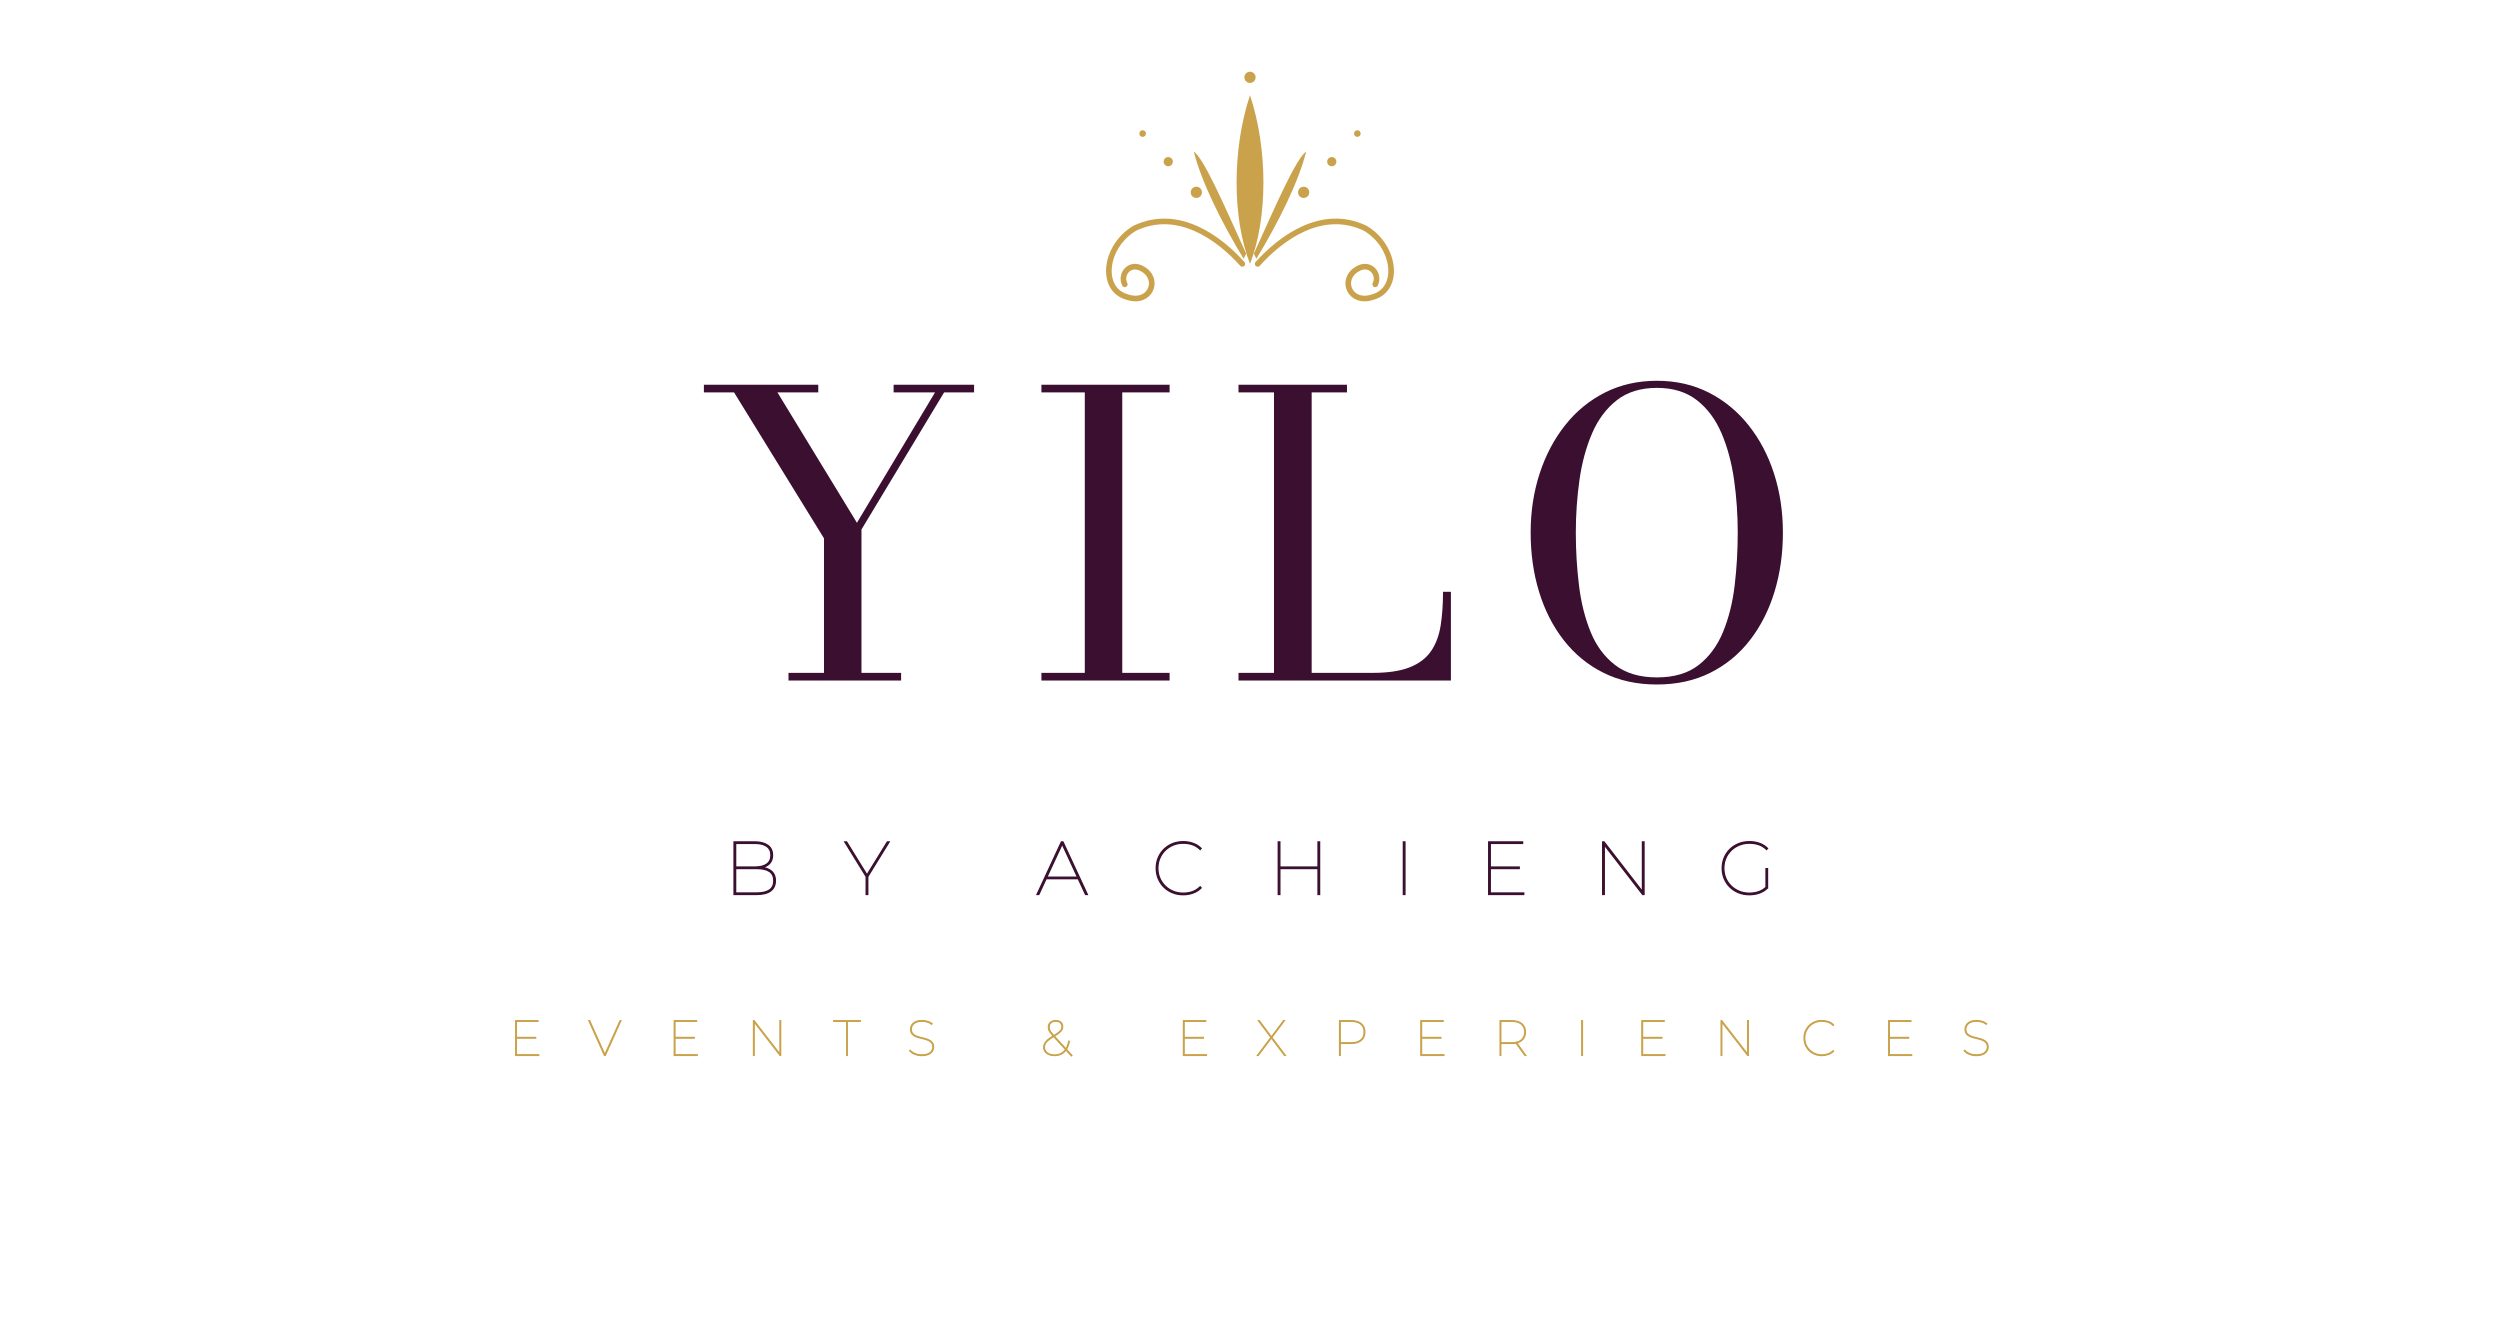
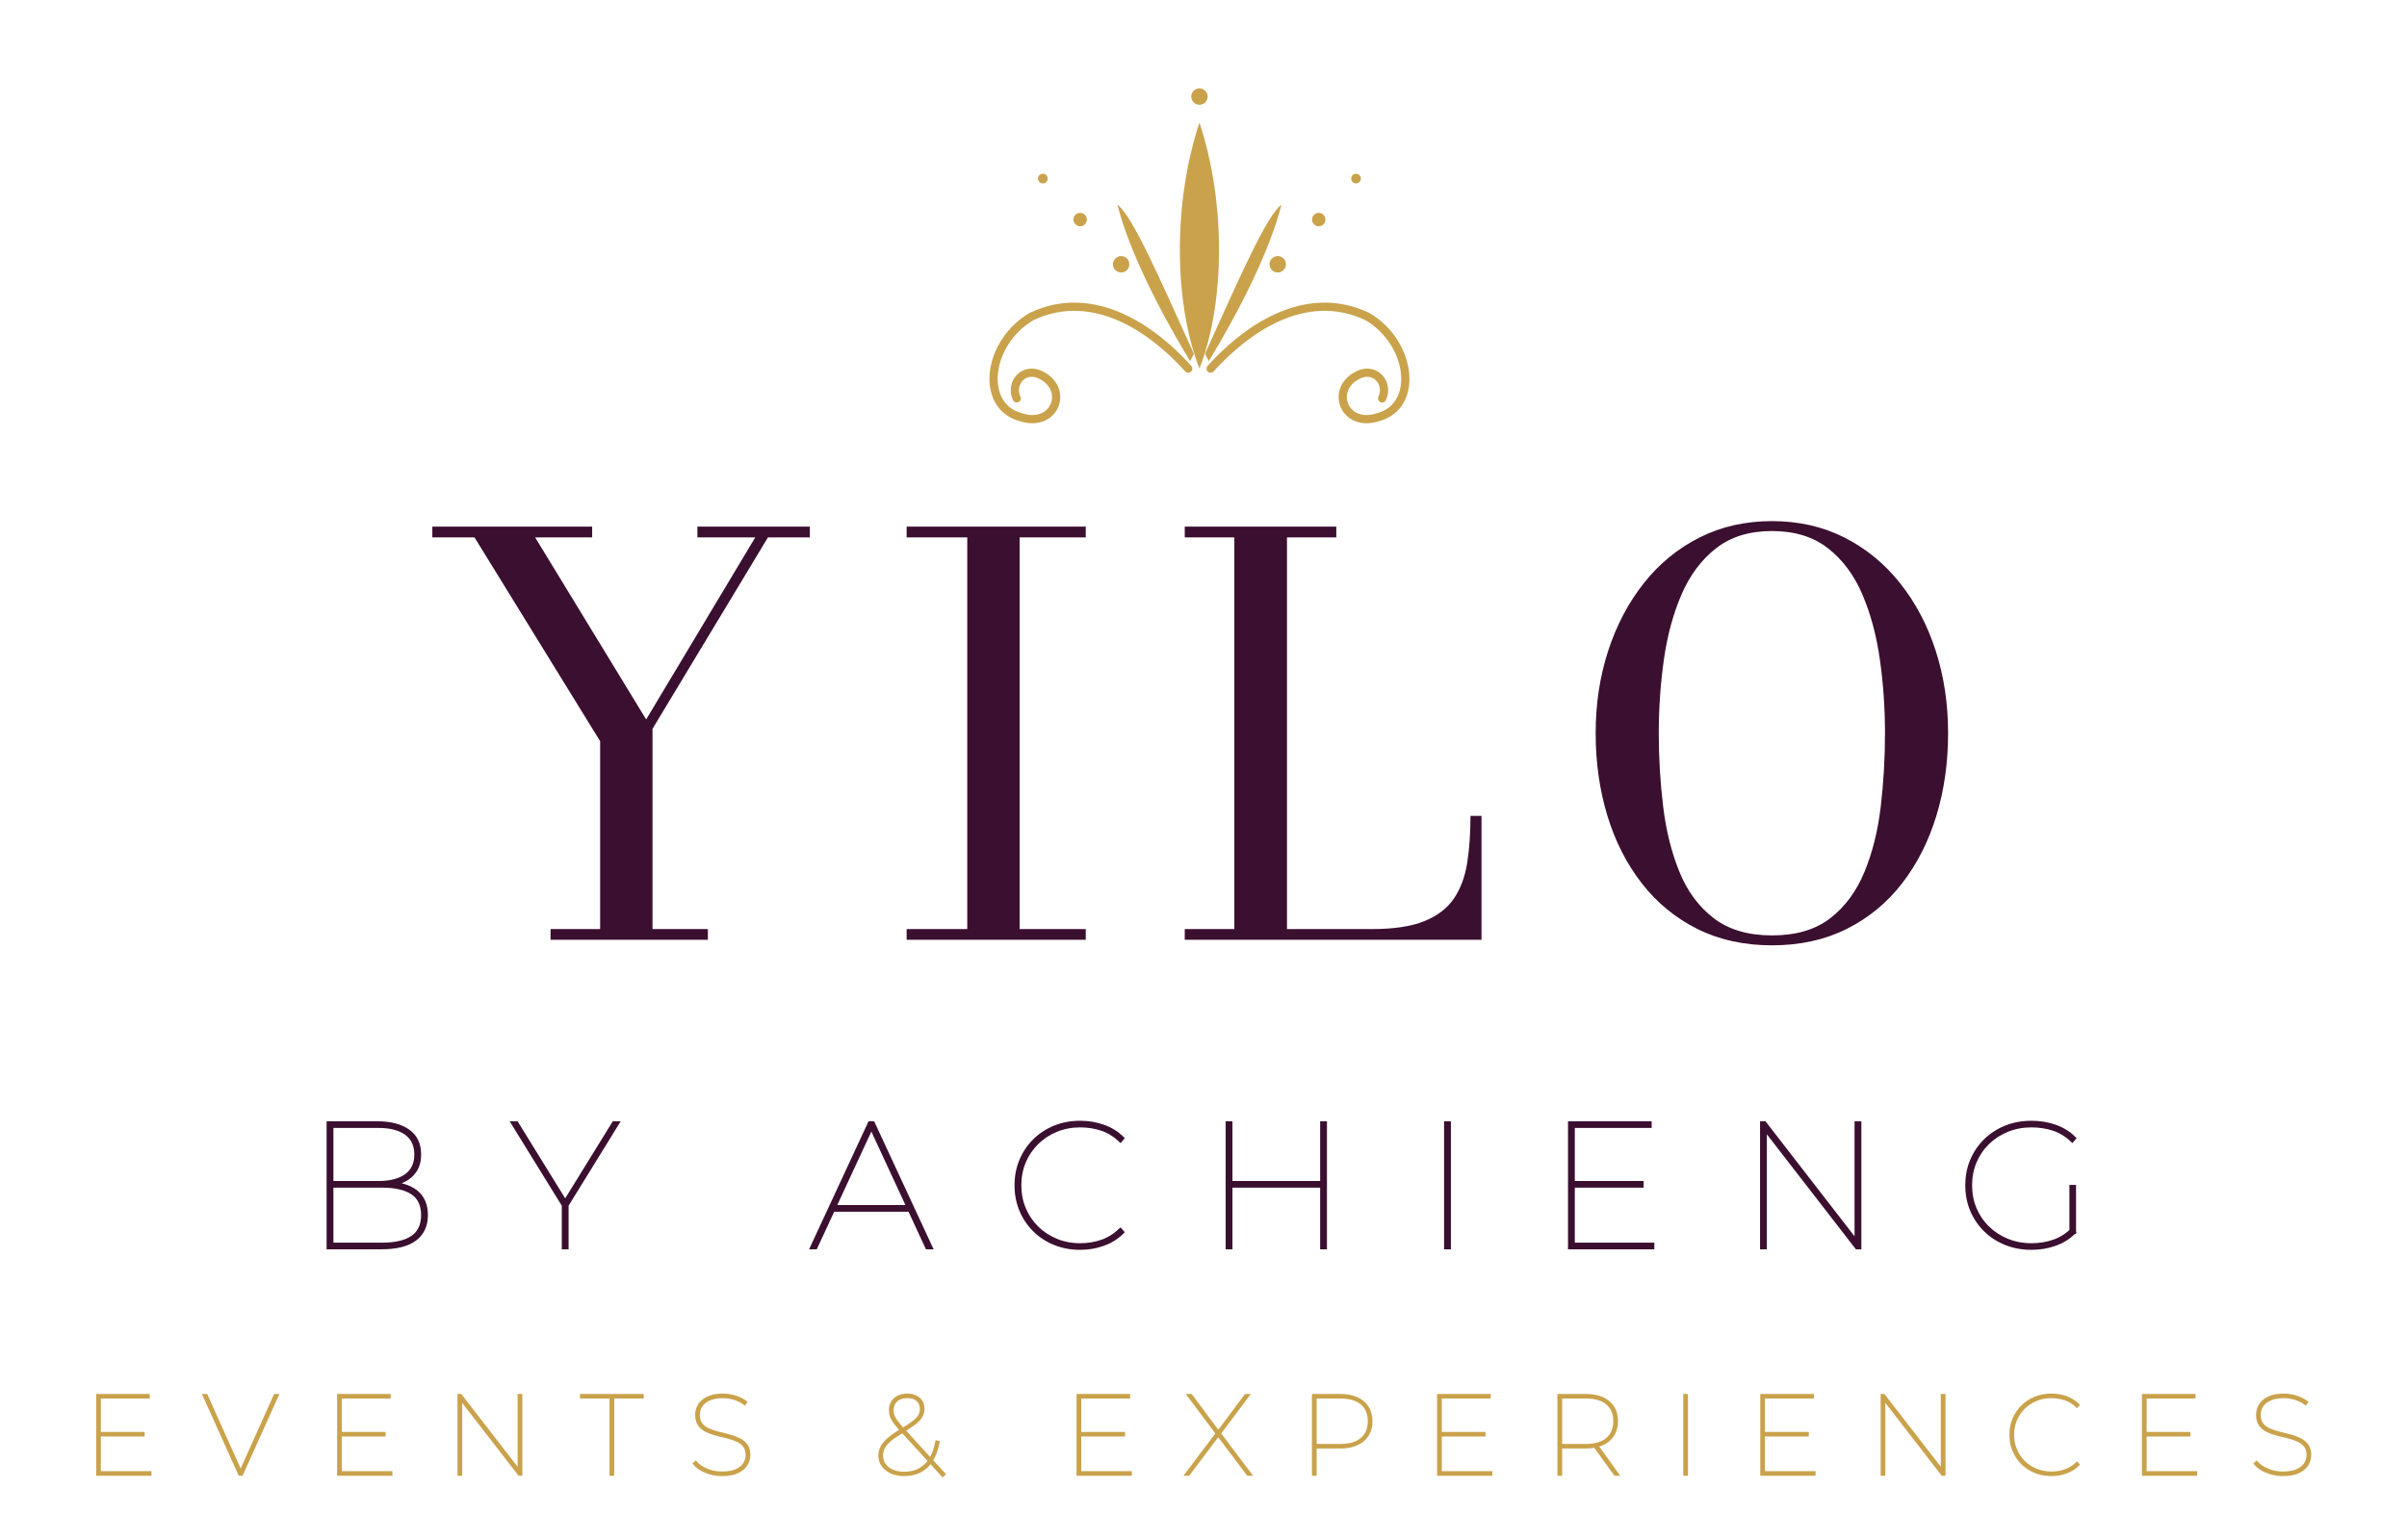
- <svg xmlns="http://www.w3.org/2000/svg" viewBox="0 0 900 480">
-   <g transform="translate(450.0, 95) scale(0.92)">
+ <svg xmlns="http://www.w3.org/2000/svg" viewBox="154 4 594 380">
+   <g transform="translate(450, 95) scale(0.92)">
    <path d="M 0 0 C -7 -18, -7 -45, 0 -66 C 7 -45, 7 -18, 0 0 Z" fill="#C9A24B" />
    <circle cx="0" cy="-73" r="2.2" fill="#C9A24B" />
    <path d="M -2.5 -2 C -11 -16, -19 -32, -22 -44 C -18 -41, -11 -25, -1.5 -4 Z" fill="#C9A24B" />
    <path d="M 2.5 -2 C 11 -16, 19 -32, 22 -44 C 18 -41, 11 -25, 1.5 -4 Z" fill="#C9A24B" />
    <circle cx="-21" cy="-28" r="2.2" fill="#C9A24B" />
    <circle cx="-32" cy="-40" r="1.8" fill="#C9A24B" />
    <circle cx="-42" cy="-51" r="1.3" fill="#C9A24B" />
    <circle cx="21" cy="-28" r="2.2" fill="#C9A24B" />
    <circle cx="32" cy="-40" r="1.8" fill="#C9A24B" />
    <circle cx="42" cy="-51" r="1.3" fill="#C9A24B" />
    <path d="M -3 0 C -12 -10, -28 -22, -45 -14 C -57 -7, -59 10, -48 13 C -39 16, -35 6, -42 2 C -47 -1, -51 4, -49 8" fill="none" stroke="#C9A24B" stroke-width="2.2" stroke-linecap="round" stroke-linejoin="round" />
    <path d="M 3 0 C 12 -10, 28 -22, 45 -14 C 57 -7, 59 10, 48 13 C 39 16, 35 6, 42 2 C 47 -1, 51 4, 49 8" fill="none" stroke="#C9A24B" stroke-width="2.2" stroke-linecap="round" stroke-linejoin="round" />
  </g>
-   <path d="M283.858 245.0V242.231H296.638V193.809L264.262 141.269H253.399V138.5H294.579V141.269H279.882L308.495 188.2L336.611 141.269H321.701V138.5H350.669V141.269H339.877L310.128 190.614V242.231H324.399V245.0Z M374.905 245.0V242.231H390.525V141.269H374.905V138.5H421.055V141.269H404.015V242.231H421.055V245.0Z M445.859 245.0V242.231H458.639V141.269H445.859V138.5H484.909V141.269H472.2V242.231H494.139Q502.517 242.231 507.558 240.207Q512.599 238.184 515.19 234.385Q517.782 230.587 518.634 225.191Q519.486 219.795 519.486 213.05H522.326V245.0Z M596.475 246.42Q585.683 246.42 577.234 242.195Q568.785 237.971 562.928 230.445Q557.07 222.919 554.053 213.014Q551.035 203.11 551.035 191.75Q551.035 180.39 554.265 170.486Q557.496 160.581 563.46 153.055Q569.424 145.529 577.802 141.305Q586.18 137.08 596.475 137.08Q606.77 137.08 615.112 141.305Q623.455 145.529 629.454 153.055Q635.454 160.581 638.649 170.486Q641.844 180.39 641.844 191.75Q641.844 203.11 638.827 213.014Q635.809 222.919 629.987 230.445Q624.165 237.971 615.716 242.195Q607.267 246.42 596.475 246.42ZM596.475 243.864Q605.776 243.864 611.491 239.427Q617.207 234.989 620.295 227.499Q623.384 220.008 624.485 210.707Q625.585 201.406 625.585 191.75Q625.585 182.094 624.272 172.793Q622.958 163.492 619.763 156.002Q616.568 148.511 610.888 144.074Q605.208 139.636 596.475 139.636Q587.742 139.636 582.062 144.074Q576.382 148.511 573.151 156.002Q569.921 163.492 568.608 172.793Q567.294 182.094 567.294 191.75Q567.294 201.406 568.43 210.707Q569.566 220.008 572.619 227.499Q575.672 234.989 581.458 239.427Q587.245 243.864 596.475 243.864Z" fill="#3B0F2F" />
-   <path d="M264.272 322.0V303.1H271.751Q274.667 303.1 276.381 304.302Q278.096 305.503 278.096 307.879Q278.096 309.445 277.34 310.485Q276.584 311.524 275.234 312.037Q273.884 312.55 272.129 312.55L272.588 312.199Q274.775 312.199 276.219 312.752Q277.664 313.306 278.393 314.386Q279.122 315.466 279.122 317.059Q279.122 319.435 277.434 320.717Q275.747 322.0 272.291 322.0ZM264.812 321.487H272.399Q275.423 321.487 277.002 320.421Q278.582 319.354 278.582 317.059Q278.582 314.764 277.002 313.711Q275.423 312.658 272.399 312.658H264.677V312.145H271.859Q274.559 312.145 276.057 311.065Q277.556 309.985 277.556 307.879Q277.556 305.773 276.057 304.693Q274.559 303.613 271.859 303.613H264.812Z M311.842 322.0V315.385L311.977 315.79L304.147 303.1H304.768L312.22 315.169H312.004L319.456 303.1H320.077L312.247 315.79L312.382 315.385V322.0Z M373.34 322.0 382.115 303.1H382.655L391.43 322.0H390.809L382.25 303.532H382.52L373.961 322.0ZM376.229 316.303 376.499 315.79H388.244L388.514 316.303Z M425.959 322.081Q423.88 322.081 422.111 321.365Q420.343 320.65 419.033 319.354Q417.724 318.058 416.995 316.33Q416.266 314.602 416.266 312.55Q416.266 310.498 416.995 308.77Q417.724 307.042 419.033 305.746Q420.343 304.45 422.111 303.735Q423.88 303.019 425.959 303.019Q427.822 303.019 429.496 303.613Q431.17 304.207 432.385 305.422L432.061 305.8Q430.765 304.558 429.226 304.045Q427.687 303.532 425.959 303.532Q424.015 303.532 422.341 304.221Q420.667 304.909 419.425 306.137Q418.183 307.366 417.494 309Q416.806 310.633 416.806 312.55Q416.806 314.467 417.494 316.101Q418.183 317.734 419.425 318.962Q420.667 320.191 422.341 320.88Q424.015 321.568 425.959 321.568Q427.687 321.568 429.226 321.041Q430.765 320.515 432.061 319.273L432.385 319.651Q431.17 320.866 429.496 321.474Q427.822 322.081 425.959 322.081Z M474.501 322.0V303.1H475.041V322.0ZM460.191 322.0V303.1H460.731V322.0ZM460.596 312.658V312.145H474.636V312.658Z M505.223 322.0V303.1H505.763V322.0Z M535.945 322.0V303.1H548.122V303.613H536.485V321.487H548.527V322.0ZM536.35 312.658V312.145H546.907V312.658Z M576.981 322.0V303.1H577.44L591.588 321.379H591.291V303.1H591.831V322.0H591.372L577.224 303.721H577.521V322.0Z M629.789 322.081Q627.683 322.081 625.901 321.365Q624.119 320.65 622.796 319.354Q621.473 318.058 620.744 316.33Q620.015 314.602 620.015 312.55Q620.015 310.498 620.744 308.77Q621.473 307.042 622.796 305.746Q624.119 304.45 625.901 303.735Q627.683 303.019 629.789 303.019Q631.706 303.019 633.393 303.613Q635.081 304.207 636.296 305.422L635.972 305.8Q634.676 304.558 633.123 304.045Q631.571 303.532 629.789 303.532Q627.818 303.532 626.13 304.221Q624.443 304.909 623.187 306.137Q621.932 307.366 621.243 309Q620.555 310.633 620.555 312.55Q620.555 314.467 621.243 316.101Q621.932 317.734 623.187 318.962Q624.443 320.191 626.13 320.88Q627.818 321.568 629.789 321.568Q631.571 321.568 633.15 321.028Q634.73 320.488 635.972 319.246L636.296 319.651Q635.081 320.866 633.393 321.474Q631.706 322.081 629.789 322.081ZM636.296 319.651 635.783 319.597V312.739H636.296Z" fill="#3B0F2F" stroke="#3B0F2F" stroke-width="0.5" />
-   <path d="M185.592 380.0V367.4H193.71V367.742H185.952V379.658H193.98V380.0ZM185.862 373.772V373.43H192.9V373.772Z M217.572 380.0 211.902 367.4H212.316L217.842 379.712H217.662L223.188 367.4H223.602L217.932 380.0Z M242.676 380.0V367.4H250.794V367.742H243.036V379.658H251.064V380.0ZM242.946 373.772V373.43H249.984V373.772Z M271.2 380.0V367.4H271.506L280.938 379.586H280.74V367.4H281.1V380.0H280.794L271.362 367.814H271.56V380.0Z M304.746 380.0V367.742H300.066V367.4H309.786V367.742H305.106V380.0Z M331.83 380.054Q330.462 380.054 329.247 379.55Q328.032 379.046 327.402 378.272L327.654 378.038Q328.248 378.74 329.373 379.226Q330.498 379.712 331.812 379.712Q333.18 379.712 334.053 379.334Q334.926 378.956 335.349 378.317Q335.772 377.678 335.772 376.904Q335.772 376.004 335.34 375.455Q334.908 374.906 334.188 374.591Q333.468 374.276 332.622 374.069Q331.776 373.862 330.921 373.646Q330.066 373.43 329.346 373.079Q328.626 372.728 328.194 372.116Q327.762 371.504 327.762 370.514Q327.762 369.686 328.203 368.966Q328.644 368.246 329.571 367.796Q330.498 367.346 331.974 367.346Q332.982 367.346 333.963 367.661Q334.944 367.976 335.628 368.498L335.43 368.786Q334.674 368.228 333.756 367.958Q332.838 367.688 331.992 367.688Q330.678 367.688 329.814 368.075Q328.95 368.462 328.536 369.101Q328.122 369.74 328.122 370.532Q328.122 371.45 328.554 371.999Q328.986 372.548 329.706 372.863Q330.426 373.178 331.281 373.385Q332.136 373.592 332.982 373.817Q333.828 374.042 334.548 374.393Q335.268 374.744 335.7 375.338Q336.132 375.932 336.132 376.904Q336.132 377.732 335.682 378.452Q335.232 379.172 334.278 379.613Q333.324 380.054 331.83 380.054Z M385.692 380.18 378.942 372.8Q378.312 372.098 377.961 371.603Q377.61 371.108 377.484 370.676Q377.358 370.244 377.358 369.776Q377.358 369.038 377.691 368.498Q378.024 367.958 378.636 367.652Q379.248 367.346 380.076 367.346Q380.85 367.346 381.417 367.616Q381.984 367.886 382.299 368.39Q382.614 368.894 382.614 369.596Q382.614 370.226 382.317 370.757Q382.02 371.288 381.309 371.855Q380.598 372.422 379.356 373.178Q378.078 373.952 377.349 374.564Q376.62 375.176 376.332 375.743Q376.044 376.31 376.044 376.976Q376.044 377.804 376.494 378.434Q376.944 379.064 377.745 379.406Q378.546 379.748 379.59 379.748Q380.94 379.748 381.975 379.208Q383.01 378.668 383.703 377.57Q384.396 376.472 384.72 374.78L385.026 374.852Q384.684 376.634 383.946 377.786Q383.208 378.938 382.11 379.496Q381.012 380.054 379.59 380.054Q378.456 380.054 377.574 379.667Q376.692 379.28 376.188 378.596Q375.684 377.912 375.684 376.976Q375.684 376.274 376.008 375.644Q376.332 375.014 377.079 374.357Q377.826 373.7 379.122 372.926Q380.328 372.206 381.012 371.684Q381.696 371.162 381.984 370.676Q382.272 370.19 382.272 369.596Q382.272 368.732 381.705 368.21Q381.138 367.688 380.076 367.688Q378.96 367.688 378.339 368.264Q377.718 368.84 377.718 369.776Q377.718 370.208 377.844 370.604Q377.97 371.0 378.312 371.477Q378.654 371.954 379.266 372.638L385.962 379.946Z M425.982 380.0V367.4H434.1V367.742H426.342V379.658H434.37V380.0ZM426.252 373.772V373.43H433.29V373.772Z M452.562 380.0 457.584 373.34V373.628L452.922 367.4H453.372L457.764 373.286H457.656L462.048 367.4H462.48L457.872 373.556V373.412L462.84 380.0H462.39L457.638 373.682H457.746L452.994 380.0Z M482.184 380.0V367.4H486.45Q487.998 367.4 489.105 367.895Q490.212 368.39 490.806 369.308Q491.4 370.226 491.4 371.54Q491.4 372.836 490.806 373.763Q490.212 374.69 489.105 375.185Q487.998 375.68 486.45 375.68H482.382L482.544 375.518V380.0ZM482.544 375.482 482.382 375.338H486.486Q488.7 375.338 489.87 374.339Q491.04 373.34 491.04 371.54Q491.04 369.722 489.87 368.732Q488.7 367.742 486.486 367.742H482.382L482.544 367.598Z M511.464 380.0V367.4H519.582V367.742H511.824V379.658H519.852V380.0ZM511.734 373.772V373.43H518.772V373.772Z M539.988 380.0V367.4H544.254Q546.576 367.4 547.89 368.489Q549.204 369.578 549.204 371.54Q549.204 372.836 548.61 373.763Q548.016 374.69 546.909 375.185Q545.802 375.68 544.254 375.68H540.186L540.348 375.518V380.0ZM548.934 380.0 545.64 375.428H546.09L549.384 380.0ZM540.348 375.482 540.186 375.338H544.29Q546.504 375.338 547.674 374.339Q548.844 373.34 548.844 371.54Q548.844 369.722 547.674 368.732Q546.504 367.742 544.29 367.742H540.186L540.348 367.598Z M569.376 380.0V367.4H569.736V380.0Z M591.024 380.0V367.4H599.142V367.742H591.384V379.658H599.412V380.0ZM591.294 373.772V373.43H598.332V373.772Z M619.548 380.0V367.4H619.854L629.286 379.586H629.088V367.4H629.448V380.0H629.142L619.71 367.814H619.908V380.0Z M655.866 380.054Q654.48 380.054 653.301 379.577Q652.122 379.1 651.249 378.236Q650.376 377.372 649.89 376.22Q649.404 375.068 649.404 373.7Q649.404 372.332 649.89 371.18Q650.376 370.028 651.249 369.164Q652.122 368.3 653.301 367.823Q654.48 367.346 655.866 367.346Q657.108 367.346 658.224 367.742Q659.34 368.138 660.15 368.948L659.934 369.2Q659.07 368.372 658.044 368.03Q657.018 367.688 655.866 367.688Q654.57 367.688 653.454 368.147Q652.338 368.606 651.51 369.425Q650.682 370.244 650.223 371.333Q649.764 372.422 649.764 373.7Q649.764 374.978 650.223 376.067Q650.682 377.156 651.51 377.975Q652.338 378.794 653.454 379.253Q654.57 379.712 655.866 379.712Q657.018 379.712 658.044 379.361Q659.07 379.01 659.934 378.182L660.15 378.434Q659.34 379.244 658.224 379.649Q657.108 380.054 655.866 380.054Z M679.854 380.0V367.4H687.972V367.742H680.214V379.658H688.242V380.0ZM680.124 373.772V373.43H687.162V373.772Z M711.456 380.054Q710.088 380.054 708.873 379.55Q707.658 379.046 707.028 378.272L707.28 378.038Q707.874 378.74 708.999 379.226Q710.124 379.712 711.438 379.712Q712.806 379.712 713.679 379.334Q714.552 378.956 714.975 378.317Q715.398 377.678 715.398 376.904Q715.398 376.004 714.966 375.455Q714.534 374.906 713.814 374.591Q713.094 374.276 712.248 374.069Q711.402 373.862 710.547 373.646Q709.692 373.43 708.972 373.079Q708.252 372.728 707.82 372.116Q707.388 371.504 707.388 370.514Q707.388 369.686 707.829 368.966Q708.27 368.246 709.197 367.796Q710.124 367.346 711.6 367.346Q712.608 367.346 713.589 367.661Q714.57 367.976 715.254 368.498L715.056 368.786Q714.3 368.228 713.382 367.958Q712.464 367.688 711.618 367.688Q710.304 367.688 709.44 368.075Q708.576 368.462 708.162 369.101Q707.748 369.74 707.748 370.532Q707.748 371.45 708.18 371.999Q708.612 372.548 709.332 372.863Q710.052 373.178 710.907 373.385Q711.762 373.592 712.608 373.817Q713.454 374.042 714.174 374.393Q714.894 374.744 715.326 375.338Q715.758 375.932 715.758 376.904Q715.758 377.732 715.308 378.452Q714.858 379.172 713.904 379.613Q712.95 380.054 711.456 380.054Z" fill="#C9A24B" stroke="#C9A24B" stroke-width="0.35" />
+   <path d="M289.864 236.0V233.348H302.104V186.972L271.096 136.652H260.692V134.0H300.132V136.652H286.056L313.46 181.6L340.388 136.652H326.108V134.0H353.852V136.652H343.516L315.024 183.912V233.348H328.692V236.0Z M377.74 236.0V233.348H392.7V136.652H377.74V134.0H421.94V136.652H405.62V233.348H421.94V236.0Z M446.372 236.0V233.348H458.612V136.652H446.372V134.0H483.772V136.652H471.6V233.348H492.612Q500.636 233.348 505.464 231.41Q510.292 229.472 512.774 225.834Q515.256 222.196 516.072 217.028Q516.888 211.86 516.888 205.4H519.608V236.0Z M591.3 237.36Q580.964 237.36 572.872 233.314Q564.78 229.268 559.17 222.06Q553.56 214.852 550.67 205.366Q547.78 195.88 547.78 185.0Q547.78 174.12 550.874 164.634Q553.968 155.148 559.68 147.94Q565.392 140.732 573.416 136.686Q581.44 132.64 591.3 132.64Q601.16 132.64 609.15 136.686Q617.14 140.732 622.886 147.94Q628.632 155.148 631.692 164.634Q634.752 174.12 634.752 185.0Q634.752 195.88 631.862 205.366Q628.972 214.852 623.396 222.06Q617.82 229.268 609.728 233.314Q601.636 237.36 591.3 237.36ZM591.3 234.912Q600.208 234.912 605.682 230.662Q611.156 226.412 614.114 219.238Q617.072 212.064 618.126 203.156Q619.18 194.248 619.18 185.0Q619.18 175.752 617.922 166.844Q616.664 157.936 613.604 150.762Q610.544 143.588 605.104 139.338Q599.664 135.088 591.3 135.088Q582.936 135.088 577.496 139.338Q572.056 143.588 568.962 150.762Q565.868 157.936 564.61 166.844Q563.352 175.752 563.352 185.0Q563.352 194.248 564.44 203.156Q565.528 212.064 568.452 219.238Q571.376 226.412 576.918 230.662Q582.46 234.912 591.3 234.912Z" fill="#3B0F2F" />
+   <path d="M234.998 312.0V281.2H247.186Q251.938 281.2 254.732 283.158Q257.526 285.116 257.526 288.988Q257.526 291.54 256.294 293.234Q255.062 294.928 252.862 295.764Q250.662 296.6 247.802 296.6L248.55 296.028Q252.114 296.028 254.468 296.93Q256.822 297.832 258.01 299.592Q259.198 301.352 259.198 303.948Q259.198 307.82 256.448 309.91Q253.698 312.0 248.066 312.0ZM235.878 311.164H248.242Q253.17 311.164 255.744 309.426Q258.318 307.688 258.318 303.948Q258.318 300.208 255.744 298.492Q253.17 296.776 248.242 296.776H235.658V295.94H247.362Q251.762 295.94 254.204 294.18Q256.646 292.42 256.646 288.988Q256.646 285.556 254.204 283.796Q251.762 282.036 247.362 282.036H235.878Z M293.038 312.0V301.22L293.258 301.88L280.498 281.2H281.51L293.654 300.868H293.302L305.446 281.2H306.458L293.698 301.88L293.918 301.22V312.0Z M354.294 312.0 368.594 281.2H369.474L383.774 312.0H382.762L368.814 281.904H369.254L355.306 312.0ZM359.002 302.716 359.442 301.88H378.582L379.022 302.716Z M420.562 312.132Q417.174 312.132 414.292 310.966Q411.41 309.8 409.276 307.688Q407.142 305.576 405.954 302.76Q404.766 299.944 404.766 296.6Q404.766 293.256 405.954 290.44Q407.142 287.624 409.276 285.512Q411.41 283.4 414.292 282.234Q417.174 281.068 420.562 281.068Q423.598 281.068 426.326 282.036Q429.054 283.004 431.034 284.984L430.506 285.6Q428.394 283.576 425.886 282.74Q423.378 281.904 420.562 281.904Q417.394 281.904 414.666 283.026Q411.938 284.148 409.914 286.15Q407.89 288.152 406.768 290.814Q405.646 293.476 405.646 296.6Q405.646 299.724 406.768 302.386Q407.89 305.048 409.914 307.05Q411.938 309.052 414.666 310.174Q417.394 311.296 420.562 311.296Q423.378 311.296 425.886 310.438Q428.394 309.58 430.506 307.556L431.034 308.172Q429.054 310.152 426.326 311.142Q423.598 312.132 420.562 312.132Z M480.186 312.0V281.2H481.066V312.0ZM456.866 312.0V281.2H457.746V312.0ZM457.526 296.776V295.94H480.406V296.776Z M510.77 312.0V281.2H511.65V312.0Z M541.354 312.0V281.2H561.198V282.036H542.234V311.164H561.858V312.0ZM542.014 296.776V295.94H559.218V296.776Z M588.746 312.0V281.2H589.494L612.55 310.988H612.066V281.2H612.946V312.0H612.198L589.142 282.212H589.626V312.0Z M655.322 312.132Q651.89 312.132 648.986 310.966Q646.082 309.8 643.926 307.688Q641.77 305.576 640.582 302.76Q639.394 299.944 639.394 296.6Q639.394 293.256 640.582 290.44Q641.77 287.624 643.926 285.512Q646.082 283.4 648.986 282.234Q651.89 281.068 655.322 281.068Q658.446 281.068 661.196 282.036Q663.946 283.004 665.926 284.984L665.398 285.6Q663.286 283.576 660.756 282.74Q658.226 281.904 655.322 281.904Q652.11 281.904 649.36 283.026Q646.61 284.148 644.564 286.15Q642.518 288.152 641.396 290.814Q640.274 293.476 640.274 296.6Q640.274 299.724 641.396 302.386Q642.518 305.048 644.564 307.05Q646.61 309.052 649.36 310.174Q652.11 311.296 655.322 311.296Q658.226 311.296 660.8 310.416Q663.374 309.536 665.398 307.512L665.926 308.172Q663.946 310.152 661.196 311.142Q658.446 312.132 655.322 312.132ZM665.926 308.172 665.09 308.084V296.908H665.926Z" fill="#3B0F2F" stroke="#3B0F2F" stroke-width="0.8" />
+   <path d="M178.032 368.0V348.4H190.66V348.932H178.592V367.468H191.08V368.0ZM178.452 358.312V357.78H189.4V358.312Z M213.112 368.0 204.292 348.4H204.936L213.532 367.552H213.252L221.848 348.4H222.492L213.672 368.0Z M237.496 368.0V348.4H250.124V348.932H238.056V367.468H250.544V368.0ZM237.916 358.312V357.78H248.864V358.312Z M267.2 368.0V348.4H267.676L282.348 367.356H282.04V348.4H282.6V368.0H282.124L267.452 349.044H267.76V368.0Z M304.716 368.0V348.932H297.436V348.4H312.556V348.932H305.276V368.0Z M332.18 368.084Q330.052 368.084 328.162 367.3Q326.272 366.516 325.292 365.312L325.684 364.948Q326.608 366.04 328.358 366.796Q330.108 367.552 332.152 367.552Q334.28 367.552 335.638 366.964Q336.996 366.376 337.654 365.382Q338.312 364.388 338.312 363.184Q338.312 361.784 337.64 360.93Q336.968 360.076 335.848 359.586Q334.728 359.096 333.412 358.774Q332.096 358.452 330.766 358.116Q329.436 357.78 328.316 357.234Q327.196 356.688 326.524 355.736Q325.852 354.784 325.852 353.244Q325.852 351.956 326.538 350.836Q327.224 349.716 328.666 349.016Q330.108 348.316 332.404 348.316Q333.972 348.316 335.498 348.806Q337.024 349.296 338.088 350.108L337.78 350.556Q336.604 349.688 335.176 349.268Q333.748 348.848 332.432 348.848Q330.388 348.848 329.044 349.45Q327.7 350.052 327.056 351.046Q326.412 352.04 326.412 353.272Q326.412 354.7 327.084 355.554Q327.756 356.408 328.876 356.898Q329.996 357.388 331.326 357.71Q332.656 358.032 333.972 358.382Q335.288 358.732 336.408 359.278Q337.528 359.824 338.2 360.748Q338.872 361.672 338.872 363.184Q338.872 364.472 338.172 365.592Q337.472 366.712 335.988 367.398Q334.504 368.084 332.18 368.084Z M386.632 368.28 376.132 356.8Q375.152 355.708 374.606 354.938Q374.06 354.168 373.864 353.496Q373.668 352.824 373.668 352.096Q373.668 350.948 374.186 350.108Q374.704 349.268 375.656 348.792Q376.608 348.316 377.896 348.316Q379.1 348.316 379.982 348.736Q380.864 349.156 381.354 349.94Q381.844 350.724 381.844 351.816Q381.844 352.796 381.382 353.622Q380.92 354.448 379.814 355.33Q378.708 356.212 376.776 357.388Q374.788 358.592 373.654 359.544Q372.52 360.496 372.072 361.378Q371.624 362.26 371.624 363.296Q371.624 364.584 372.324 365.564Q373.024 366.544 374.27 367.076Q375.516 367.608 377.14 367.608Q379.24 367.608 380.85 366.768Q382.46 365.928 383.538 364.22Q384.616 362.512 385.12 359.88L385.596 359.992Q385.064 362.764 383.916 364.556Q382.768 366.348 381.06 367.216Q379.352 368.084 377.14 368.084Q375.376 368.084 374.004 367.482Q372.632 366.88 371.848 365.816Q371.064 364.752 371.064 363.296Q371.064 362.204 371.568 361.224Q372.072 360.244 373.234 359.222Q374.396 358.2 376.412 356.996Q378.288 355.876 379.352 355.064Q380.416 354.252 380.864 353.496Q381.312 352.74 381.312 351.816Q381.312 350.472 380.43 349.66Q379.548 348.848 377.896 348.848Q376.16 348.848 375.194 349.744Q374.228 350.64 374.228 352.096Q374.228 352.768 374.424 353.384Q374.62 354.0 375.152 354.742Q375.684 355.484 376.636 356.548L387.052 367.916Z M419.972 368.0V348.4H432.6V348.932H420.532V367.468H433.02V368.0ZM420.392 358.312V357.78H431.34V358.312Z M446.652 368.0 454.464 357.64V358.088L447.212 348.4H447.912L454.744 357.556H454.576L461.408 348.4H462.08L454.912 357.976V357.752L462.64 368.0H461.94L454.548 358.172H454.716L447.324 368.0Z M478.064 368.0V348.4H484.7Q487.108 348.4 488.83 349.17Q490.552 349.94 491.476 351.368Q492.4 352.796 492.4 354.84Q492.4 356.856 491.476 358.298Q490.552 359.74 488.83 360.51Q487.108 361.28 484.7 361.28H478.372L478.624 361.028V368.0ZM478.624 360.972 478.372 360.748H484.756Q488.2 360.748 490.02 359.194Q491.84 357.64 491.84 354.84Q491.84 352.012 490.02 350.472Q488.2 348.932 484.756 348.932H478.372L478.624 348.708Z M508.944 368.0V348.4H521.572V348.932H509.504V367.468H521.992V368.0ZM509.364 358.312V357.78H520.312V358.312Z M538.648 368.0V348.4H545.284Q548.896 348.4 550.94 350.094Q552.984 351.788 552.984 354.84Q552.984 356.856 552.06 358.298Q551.136 359.74 549.414 360.51Q547.692 361.28 545.284 361.28H538.956L539.208 361.028V368.0ZM552.564 368.0 547.44 360.888H548.14L553.264 368.0ZM539.208 360.972 538.956 360.748H545.34Q548.784 360.748 550.604 359.194Q552.424 357.64 552.424 354.84Q552.424 352.012 550.604 350.472Q548.784 348.932 545.34 348.932H538.956L539.208 348.708Z M569.696 368.0V348.4H570.256V368.0Z M588.704 368.0V348.4H601.332V348.932H589.264V367.468H601.752V368.0ZM589.124 358.312V357.78H600.072V358.312Z M618.408 368.0V348.4H618.884L633.556 367.356H633.248V348.4H633.808V368.0H633.332L618.66 349.044H618.968V368.0Z M660.236 368.084Q658.08 368.084 656.246 367.342Q654.412 366.6 653.054 365.256Q651.696 363.912 650.94 362.12Q650.184 360.328 650.184 358.2Q650.184 356.072 650.94 354.28Q651.696 352.488 653.054 351.144Q654.412 349.8 656.246 349.058Q658.08 348.316 660.236 348.316Q662.168 348.316 663.904 348.932Q665.64 349.548 666.9 350.808L666.564 351.2Q665.22 349.912 663.624 349.38Q662.028 348.848 660.236 348.848Q658.22 348.848 656.484 349.562Q654.748 350.276 653.46 351.55Q652.172 352.824 651.458 354.518Q650.744 356.212 650.744 358.2Q650.744 360.188 651.458 361.882Q652.172 363.576 653.46 364.85Q654.748 366.124 656.484 366.838Q658.22 367.552 660.236 367.552Q662.028 367.552 663.624 367.006Q665.22 366.46 666.564 365.172L666.9 365.564Q665.64 366.824 663.904 367.454Q662.168 368.084 660.236 368.084Z M682.884 368.0V348.4H695.512V348.932H683.444V367.468H695.932V368.0ZM683.304 358.312V357.78H694.252V358.312Z M717.376 368.084Q715.248 368.084 713.358 367.3Q711.468 366.516 710.488 365.312L710.88 364.948Q711.804 366.04 713.554 366.796Q715.304 367.552 717.348 367.552Q719.476 367.552 720.834 366.964Q722.192 366.376 722.85 365.382Q723.508 364.388 723.508 363.184Q723.508 361.784 722.836 360.93Q722.164 360.076 721.044 359.586Q719.924 359.096 718.608 358.774Q717.292 358.452 715.962 358.116Q714.632 357.78 713.512 357.234Q712.392 356.688 711.72 355.736Q711.048 354.784 711.048 353.244Q711.048 351.956 711.734 350.836Q712.42 349.716 713.862 349.016Q715.304 348.316 717.6 348.316Q719.168 348.316 720.694 348.806Q722.22 349.296 723.284 350.108L722.976 350.556Q721.8 349.688 720.372 349.268Q718.944 348.848 717.628 348.848Q715.584 348.848 714.24 349.45Q712.896 350.052 712.252 351.046Q711.608 352.04 711.608 353.272Q711.608 354.7 712.28 355.554Q712.952 356.408 714.072 356.898Q715.192 357.388 716.522 357.71Q717.852 358.032 719.168 358.382Q720.484 358.732 721.604 359.278Q722.724 359.824 723.396 360.748Q724.068 361.672 724.068 363.184Q724.068 364.472 723.368 365.592Q722.668 366.712 721.184 367.398Q719.7 368.084 717.376 368.084Z" fill="#C9A24B" stroke="#C9A24B" stroke-width="0.6" />
</svg>
